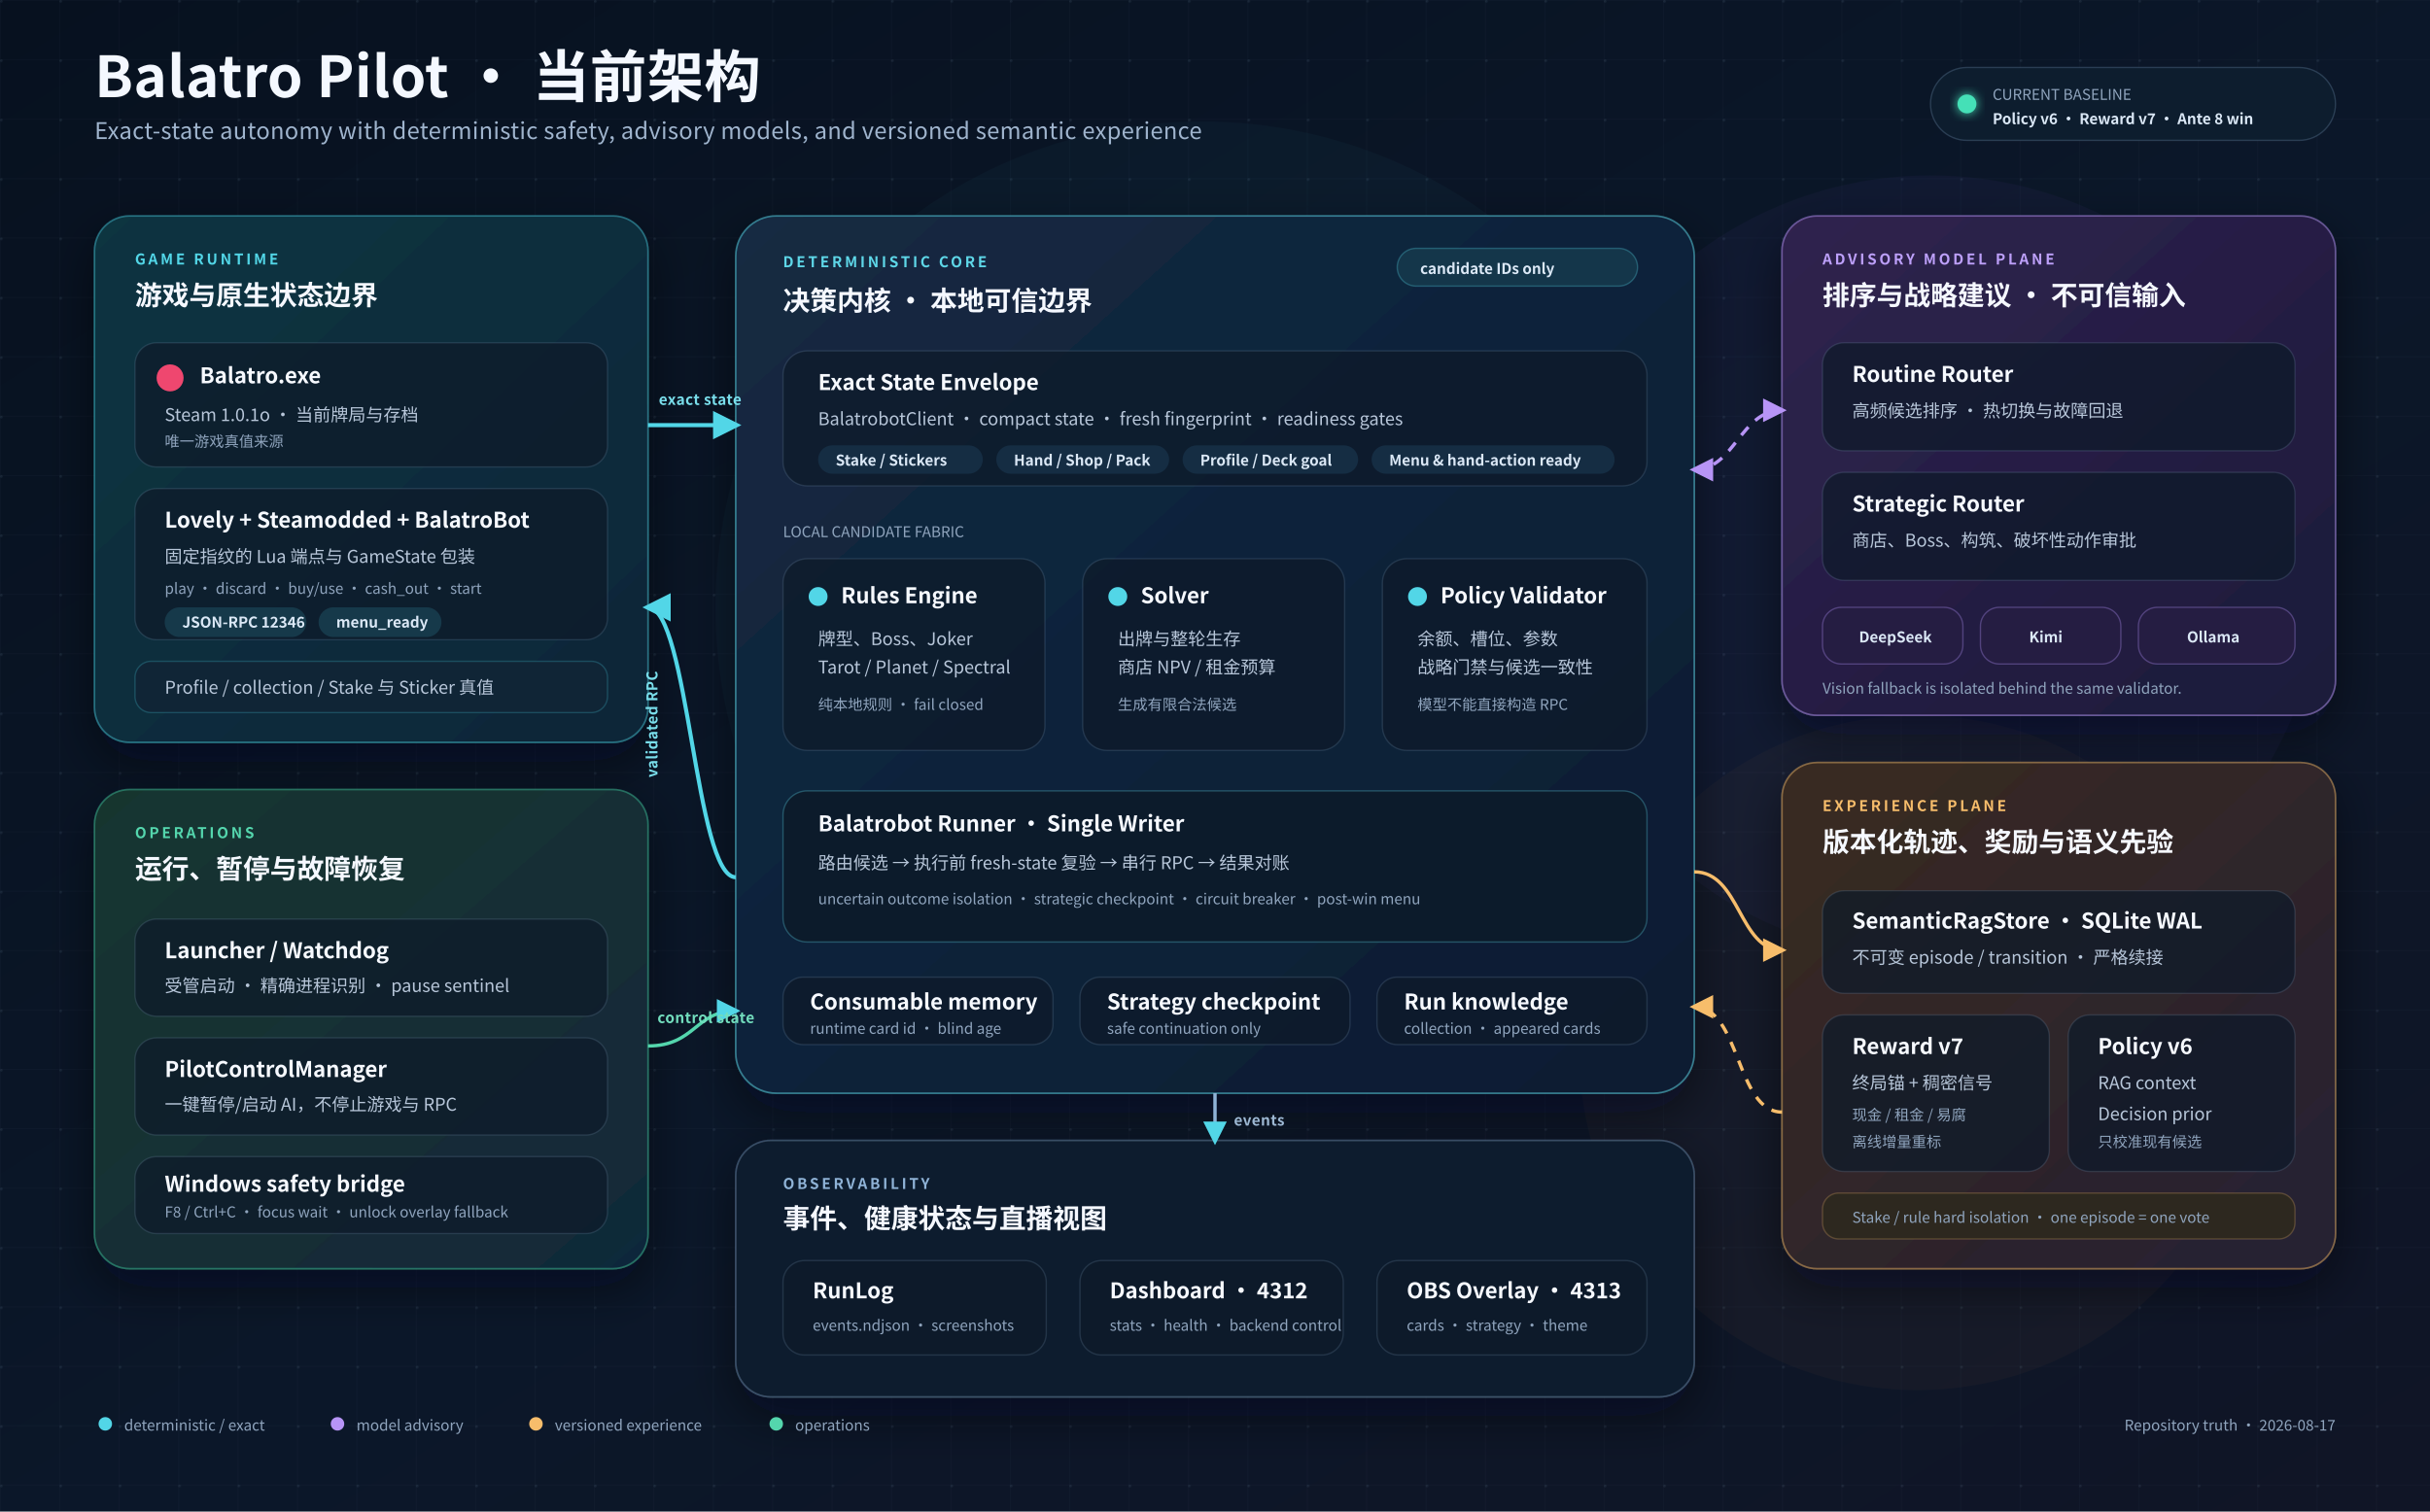
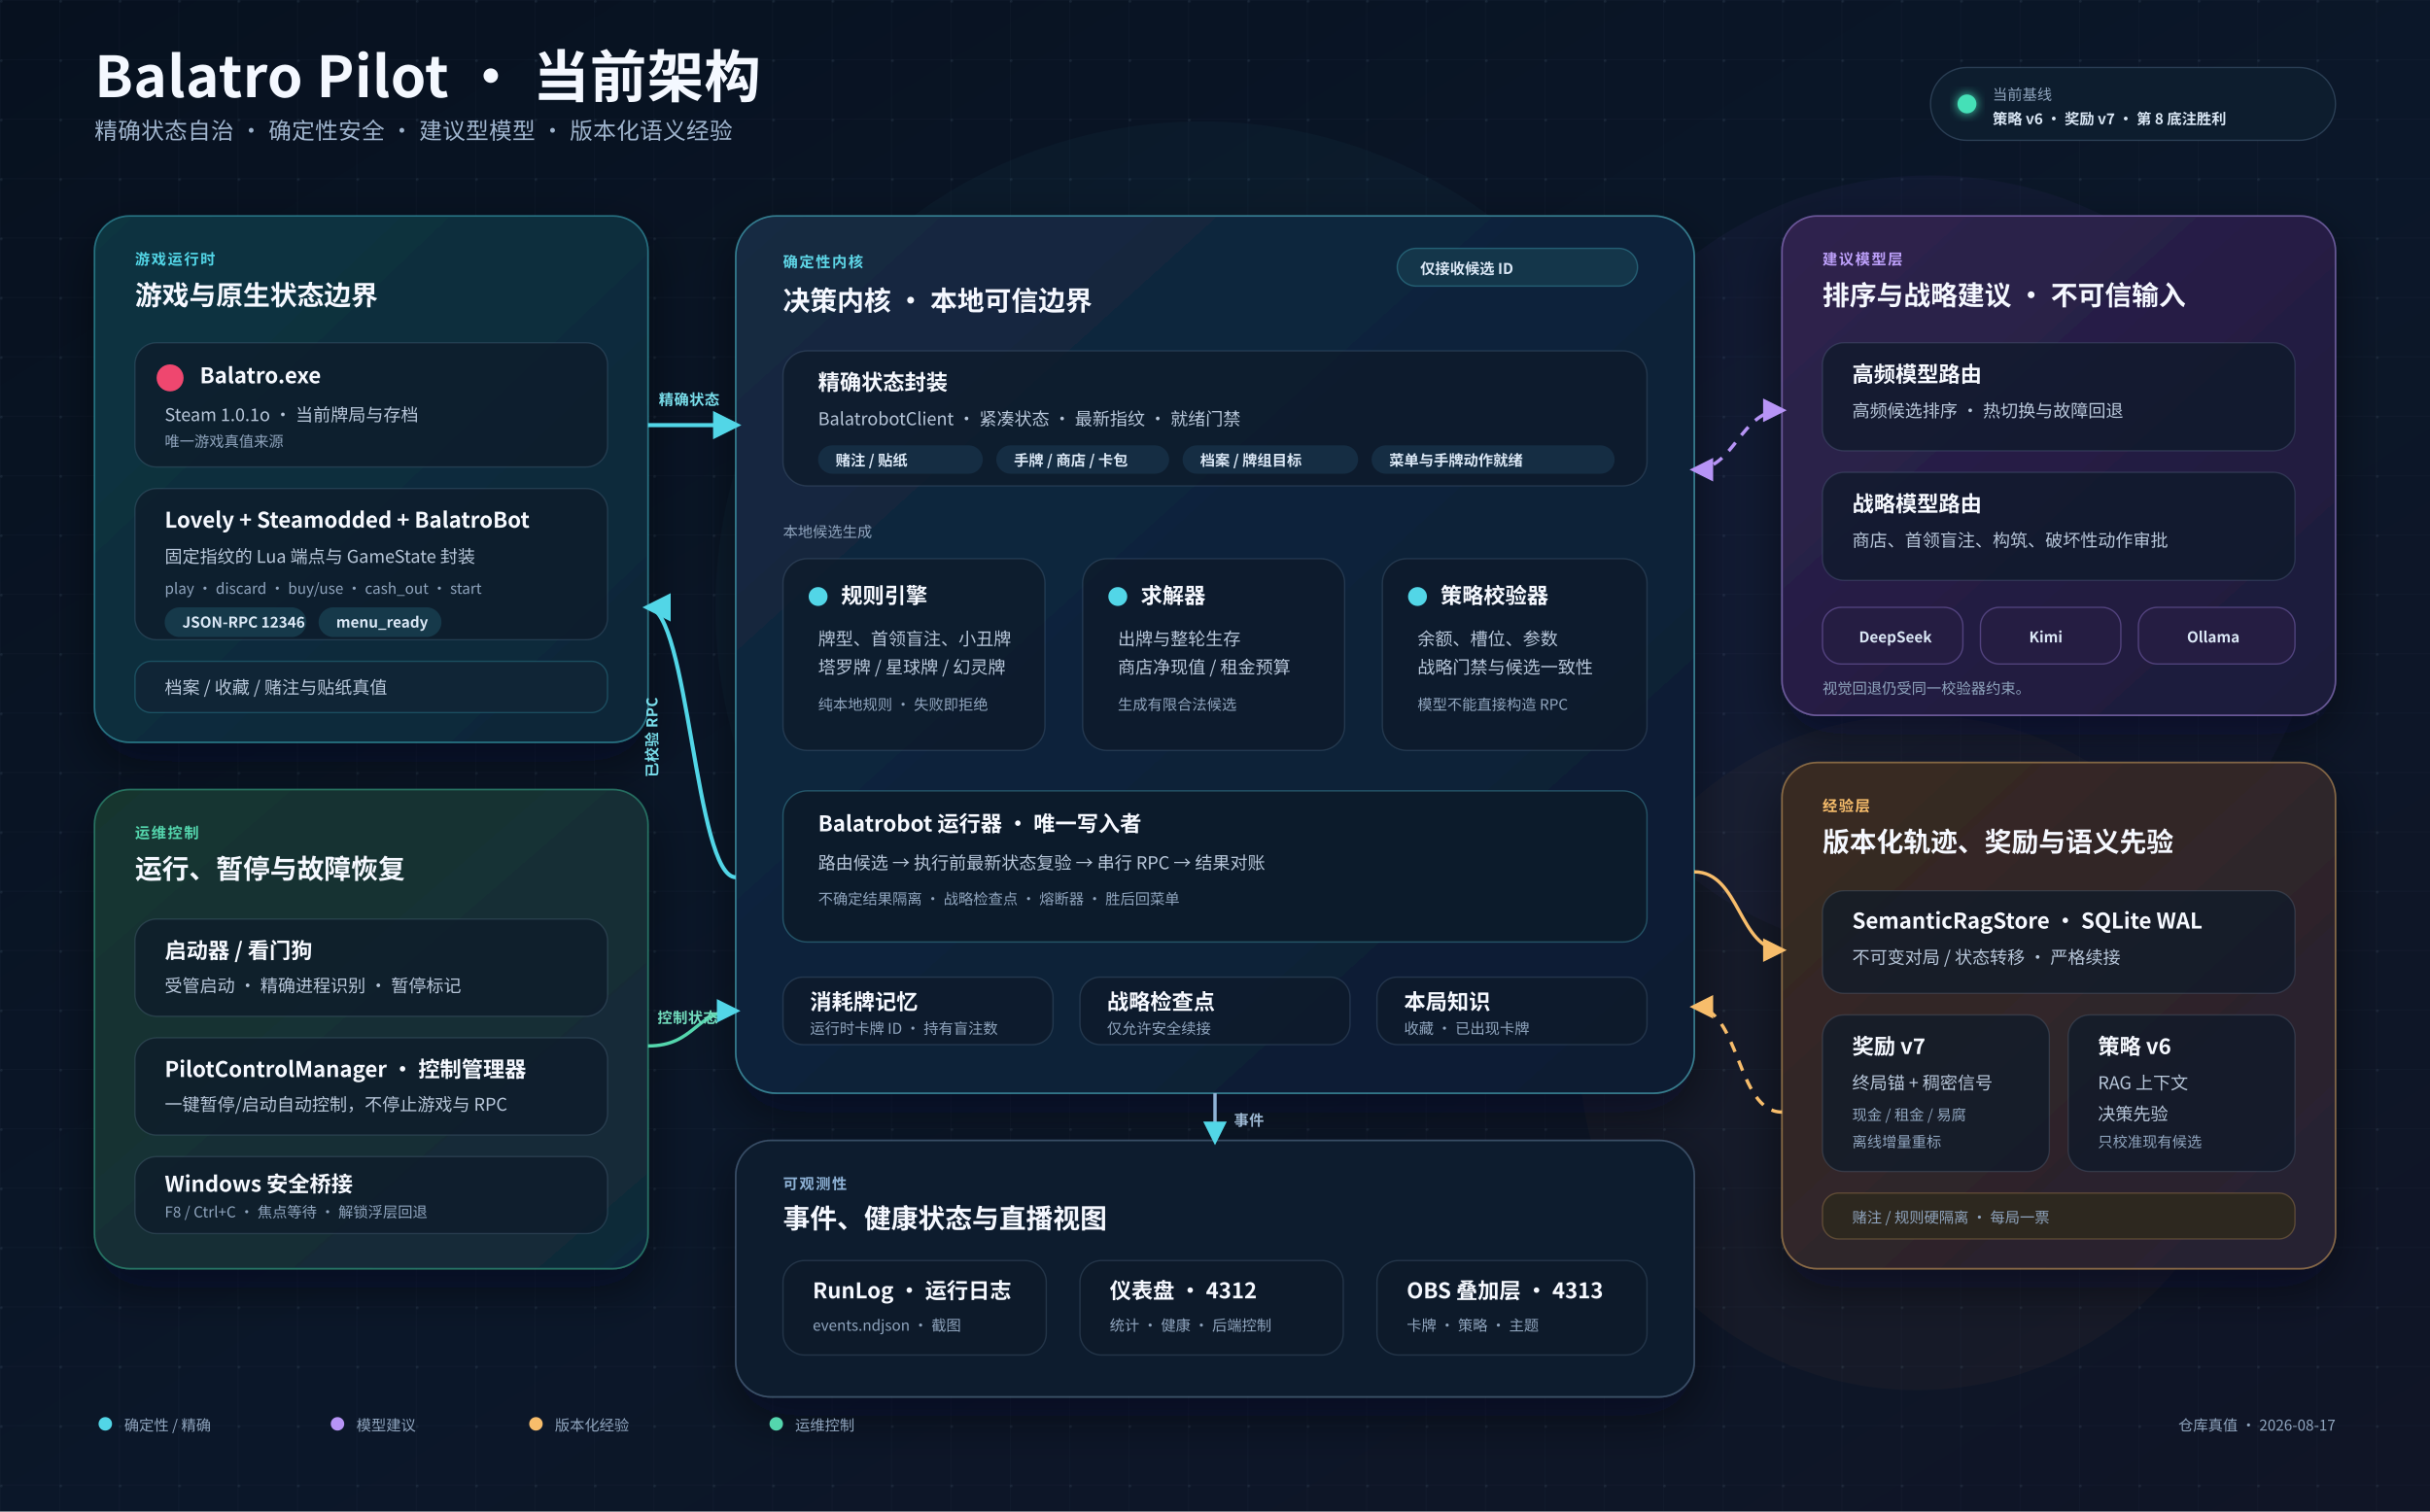
<svg xmlns="http://www.w3.org/2000/svg" width="1800" height="1120" viewBox="0 0 1800 1120" role="img" aria-labelledby="title desc">
  <defs>
    <linearGradient id="canvas" x1="0" y1="0" x2="1" y2="1">
      <stop offset="0" stop-color="#07111f" />
      <stop offset="0.52" stop-color="#0b1729" />
      <stop offset="1" stop-color="#101526" />
    </linearGradient>
    <linearGradient id="kernel" x1="0" y1="0" x2="1" y2="1">
      <stop offset="0" stop-color="#122a42" />
      <stop offset="1" stop-color="#101c32" />
    </linearGradient>
    <linearGradient id="game" x1="0" y1="0" x2="1" y2="1">
      <stop offset="0" stop-color="#0f3441" />
      <stop offset="1" stop-color="#102638" />
    </linearGradient>
    <linearGradient id="model" x1="0" y1="0" x2="1" y2="1">
      <stop offset="0" stop-color="#30214e" />
      <stop offset="1" stop-color="#1b1d3a" />
    </linearGradient>
    <linearGradient id="memory" x1="0" y1="0" x2="1" y2="1">
      <stop offset="0" stop-color="#3a2b20" />
      <stop offset="1" stop-color="#252033" />
    </linearGradient>
    <linearGradient id="ops" x1="0" y1="0" x2="1" y2="1">
      <stop offset="0" stop-color="#16362f" />
      <stop offset="1" stop-color="#11283a" />
    </linearGradient>
    <pattern id="grid" width="44" height="44" patternUnits="userSpaceOnUse">
      <path d="M 44 0 L 0 0 0 44" fill="none" stroke="#6e8bad" stroke-opacity="0.055" stroke-width="1" />
      <circle cx="1" cy="1" r="1" fill="#9eb9d7" fill-opacity="0.10" />
    </pattern>
    <filter id="shadow" x="-20%" y="-20%" width="140%" height="150%">
      <feDropShadow dx="0" dy="14" stdDeviation="18" flood-color="#000814" flood-opacity="0.48" />
    </filter>
    <filter id="glowCyan" x="-40%" y="-40%" width="180%" height="180%">
      <feGaussianBlur stdDeviation="4" result="blur" />
      <feMerge>
        <feMergeNode in="blur" />
        <feMergeNode in="SourceGraphic" />
      </feMerge>
    </filter>
    <marker id="arrowCyan" viewBox="0 0 10 10" refX="8" refY="5" markerWidth="7" markerHeight="7" orient="auto-start-reverse">
      <path d="M 0 0 L 10 5 L 0 10 z" fill="#52d6e7" />
    </marker>
    <marker id="arrowPurple" viewBox="0 0 10 10" refX="8" refY="5" markerWidth="7" markerHeight="7" orient="auto-start-reverse">
      <path d="M 0 0 L 10 5 L 0 10 z" fill="#b794f6" />
    </marker>
    <marker id="arrowAmber" viewBox="0 0 10 10" refX="8" refY="5" markerWidth="7" markerHeight="7" orient="auto-start-reverse">
      <path d="M 0 0 L 10 5 L 0 10 z" fill="#f7bd6b" />
    </marker>
    <style>
      .sans { font-family: "Segoe UI", "Microsoft YaHei", "Noto Sans CJK SC", sans-serif; }
      .title { font-size: 42px; font-weight: 720; fill: #f4f8ff; letter-spacing: .3px; }
      .subtitle { font-size: 17px; fill: #9fb4cd; letter-spacing: .25px; }
      .zone-title { font-size: 20px; font-weight: 700; fill: #f5f8ff; }
-       .zone-kicker { font-size: 11px; font-weight: 700; letter-spacing: 2px; text-transform: uppercase; }
+       .zone-kicker { font-size: 11px; font-weight: 700; letter-spacing: 1.1px; }
      .card-title { font-size: 16px; font-weight: 690; fill: #f6f9ff; }
      .body { font-size: 13px; fill: #b7c6d9; }
      .tiny { font-size: 11px; fill: #8fa4bd; }
      .pill { font-size: 11px; font-weight: 650; fill: #dbe8f6; }
      .wire-label { font-size: 11px; font-weight: 650; letter-spacing: .3px; }
      .zone { stroke-width: 1.2; filter: url(#shadow); }
      .inner { fill: #0d1929; fill-opacity: .72; stroke: #7e9dbd; stroke-opacity: .20; stroke-width: 1; }
      .divider { stroke: #91abc7; stroke-opacity: .15; }
    </style>
  </defs>
  <rect width="1800" height="1120" rx="0" fill="url(#canvas)" />
  <rect width="1800" height="1120" fill="url(#grid)" />
  <circle cx="890" cy="450" r="360" fill="#2d9db3" opacity=".045" />
  <circle cx="1430" cy="420" r="290" fill="#8b5cf6" opacity=".045" />
  <circle cx="1420" cy="780" r="250" fill="#f5a647" opacity=".035" />
  <g class="sans">
    <text x="70" y="72" class="title">Balatro Pilot · 当前架构</text>
-     <text x="70" y="103" class="subtitle">Exact-state autonomy with deterministic safety, advisory models, and versioned semantic experience</text>
+     <text x="70" y="103" class="subtitle">精确状态自治 · 确定性安全 · 建议型模型 · 版本化语义经验</text>
    <g transform="translate(1430 50)">
      <rect width="300" height="54" rx="27" fill="#0d1d2e" stroke="#6b8baa" stroke-opacity=".32" />
      <circle cx="27" cy="27" r="7" fill="#45e0b7" filter="url(#glowCyan)" />
-       <text x="46" y="24" class="tiny">CURRENT BASELINE</text>
-       <text x="46" y="42" class="pill">Policy v6 · Reward v7 · Ante 8 win</text>
+       <text x="46" y="24" class="tiny">当前基线</text>
+       <text x="46" y="42" class="pill">策略 v6 · 奖励 v7 · 第 8 底注胜利</text>
    </g>
    <g>
      <rect x="70" y="160" width="410" height="390" rx="26" fill="url(#game)" stroke="#45c7d8" stroke-opacity=".46" class="zone" />
-       <text x="100" y="196" class="zone-kicker" fill="#52d6e7">GAME RUNTIME</text>
+       <text x="100" y="196" class="zone-kicker" fill="#52d6e7">游戏运行时</text>
      <text x="100" y="226" class="zone-title">游戏与原生状态边界</text>
      <rect x="100" y="254" width="350" height="92" rx="16" class="inner" />
      <circle cx="126" cy="280" r="10" fill="#ef476f" />
      <text x="148" y="284" class="card-title">Balatro.exe</text>
      <text x="122" y="312" class="body">Steam 1.0.1o · 当前牌局与存档</text>
      <text x="122" y="331" class="tiny">唯一游戏真值来源</text>
      <rect x="100" y="362" width="350" height="112" rx="16" class="inner" />
      <text x="122" y="391" class="card-title">Lovely + Steamodded + BalatroBot</text>
-       <text x="122" y="417" class="body">固定指纹的 Lua 端点与 GameState 包装</text>
+       <text x="122" y="417" class="body">固定指纹的 Lua 端点与 GameState 封装</text>
      <text x="122" y="440" class="tiny">play · discard · buy/use · cash_out · start</text>
      <g transform="translate(122 450)">
        <rect width="105" height="22" rx="11" fill="#16394a" />
        <text x="13" y="15" class="pill">JSON-RPC 12346</text>
        <rect x="114" width="91" height="22" rx="11" fill="#16394a" />
        <text x="127" y="15" class="pill">menu_ready</text>
      </g>
      <rect x="100" y="490" width="350" height="38" rx="12" fill="#102536" stroke="#45c7d8" stroke-opacity=".25" />
-       <text x="122" y="514" class="body">Profile / collection / Stake 与 Sticker 真值</text>
+       <text x="122" y="514" class="body">档案 / 收藏 / 赌注与贴纸真值</text>
    </g>
    <g>
      <rect x="70" y="585" width="410" height="355" rx="26" fill="url(#ops)" stroke="#46d5a8" stroke-opacity=".42" class="zone" />
-       <text x="100" y="621" class="zone-kicker" fill="#54d6ad">OPERATIONS</text>
+       <text x="100" y="621" class="zone-kicker" fill="#54d6ad">运维控制</text>
      <text x="100" y="651" class="zone-title">运行、暂停与故障恢复</text>
      <rect x="100" y="681" width="350" height="72" rx="16" class="inner" />
-       <text x="122" y="710" class="card-title">Launcher / Watchdog</text>
-       <text x="122" y="735" class="body">受管启动 · 精确进程识别 · pause sentinel</text>
+       <text x="122" y="710" class="card-title">启动器 / 看门狗</text>
+       <text x="122" y="735" class="body">受管启动 · 精确进程识别 · 暂停标记</text>
      <rect x="100" y="769" width="350" height="72" rx="16" class="inner" />
-       <text x="122" y="798" class="card-title">PilotControlManager</text>
-       <text x="122" y="823" class="body">一键暂停/启动 AI，不停止游戏与 RPC</text>
+       <text x="122" y="798" class="card-title">PilotControlManager · 控制管理器</text>
+       <text x="122" y="823" class="body">一键暂停/启动自动控制，不停止游戏与 RPC</text>
      <rect x="100" y="857" width="350" height="57" rx="16" class="inner" />
-       <text x="122" y="883" class="card-title">Windows safety bridge</text>
-       <text x="122" y="902" class="tiny">F8 / Ctrl+C · focus wait · unlock overlay fallback</text>
+       <text x="122" y="883" class="card-title">Windows 安全桥接</text>
+       <text x="122" y="902" class="tiny">F8 / Ctrl+C · 焦点等待 · 解锁浮层回退</text>
    </g>
    <g>
      <rect x="545" y="160" width="710" height="650" rx="30" fill="url(#kernel)" stroke="#57cfe2" stroke-opacity=".52" stroke-width="1.4" class="zone" />
-       <text x="580" y="198" class="zone-kicker" fill="#5ed7e8">DETERMINISTIC CORE</text>
+       <text x="580" y="198" class="zone-kicker" fill="#5ed7e8">确定性内核</text>
      <text x="580" y="230" class="zone-title">决策内核 · 本地可信边界</text>
      <g transform="translate(1035 184)">
        <rect width="178" height="28" rx="14" fill="#14364a" stroke="#55d4e5" stroke-opacity=".3" />
-         <text x="17" y="19" class="pill">candidate IDs only</text>
+         <text x="17" y="19" class="pill">仅接收候选 ID</text>
      </g>
      <rect x="580" y="260" width="640" height="100" rx="18" class="inner" />
-       <text x="606" y="289" class="card-title">Exact State Envelope</text>
-       <text x="606" y="315" class="body">BalatrobotClient · compact state · fresh fingerprint · readiness gates</text>
+       <text x="606" y="289" class="card-title">精确状态封装</text>
+       <text x="606" y="315" class="body">BalatrobotClient · 紧凑状态 · 最新指纹 · 就绪门禁</text>
      <g transform="translate(606 330)">
        <rect width="122" height="21" rx="10.5" fill="#152d43" />
-         <text x="13" y="15" class="pill">Stake / Stickers</text>
+         <text x="13" y="15" class="pill">赌注 / 贴纸</text>
        <rect x="132" width="128" height="21" rx="10.5" fill="#152d43" />
-         <text x="145" y="15" class="pill">Hand / Shop / Pack</text>
+         <text x="145" y="15" class="pill">手牌 / 商店 / 卡包</text>
        <rect x="270" width="130" height="21" rx="10.5" fill="#152d43" />
-         <text x="283" y="15" class="pill">Profile / Deck goal</text>
+         <text x="283" y="15" class="pill">档案 / 牌组目标</text>
        <rect x="410" width="180" height="21" rx="10.5" fill="#152d43" />
-         <text x="423" y="15" class="pill">Menu &amp; hand-action ready</text>
-       </g>
-       <text x="580" y="398" class="tiny">LOCAL CANDIDATE FABRIC</text>
+         <text x="423" y="15" class="pill">菜单与手牌动作就绪</text>
+       </g>
+       <text x="580" y="398" class="tiny">本地候选生成</text>
      <rect x="580" y="414" width="194" height="142" rx="18" class="inner" />
      <circle cx="606" cy="442" r="7" fill="#52d6e7" />
-       <text x="623" y="447" class="card-title">Rules Engine</text>
-       <text x="606" y="478" class="body">牌型、Boss、Joker</text>
-       <text x="606" y="499" class="body">Tarot / Planet / Spectral</text>
-       <text x="606" y="526" class="tiny">纯本地规则 · fail closed</text>
+       <text x="623" y="447" class="card-title">规则引擎</text>
+       <text x="606" y="478" class="body">牌型、首领盲注、小丑牌</text>
+       <text x="606" y="499" class="body">塔罗牌 / 星球牌 / 幻灵牌</text>
+       <text x="606" y="526" class="tiny">纯本地规则 · 失败即拒绝</text>
      <rect x="802" y="414" width="194" height="142" rx="18" class="inner" />
      <circle cx="828" cy="442" r="7" fill="#52d6e7" />
-       <text x="845" y="447" class="card-title">Solver</text>
+       <text x="845" y="447" class="card-title">求解器</text>
      <text x="828" y="478" class="body">出牌与整轮生存</text>
-       <text x="828" y="499" class="body">商店 NPV / 租金预算</text>
+       <text x="828" y="499" class="body">商店净现值 / 租金预算</text>
      <text x="828" y="526" class="tiny">生成有限合法候选</text>
      <rect x="1024" y="414" width="196" height="142" rx="18" class="inner" />
      <circle cx="1050" cy="442" r="7" fill="#52d6e7" />
-       <text x="1067" y="447" class="card-title">Policy Validator</text>
+       <text x="1067" y="447" class="card-title">策略校验器</text>
      <text x="1050" y="478" class="body">余额、槽位、参数</text>
      <text x="1050" y="499" class="body">战略门禁与候选一致性</text>
      <text x="1050" y="526" class="tiny">模型不能直接构造 RPC</text>
      <rect x="580" y="586" width="640" height="112" rx="18" fill="#0c1b2b" stroke="#5ed7e8" stroke-opacity=".30" />
-       <text x="606" y="616" class="card-title">Balatrobot Runner · Single Writer</text>
-       <text x="606" y="644" class="body">路由候选 → 执行前 fresh-state 复验 → 串行 RPC → 结果对账</text>
-       <text x="606" y="670" class="tiny">uncertain outcome isolation · strategic checkpoint · circuit breaker · post-win menu</text>
+       <text x="606" y="616" class="card-title">Balatrobot 运行器 · 唯一写入者</text>
+       <text x="606" y="644" class="body">路由候选 → 执行前最新状态复验 → 串行 RPC → 结果对账</text>
+       <text x="606" y="670" class="tiny">不确定结果隔离 · 战略检查点 · 熔断器 · 胜后回菜单</text>
      <rect x="580" y="724" width="200" height="50" rx="15" class="inner" />
-       <text x="600" y="748" class="card-title">Consumable memory</text>
-       <text x="600" y="766" class="tiny">runtime card id · blind age</text>
+       <text x="600" y="748" class="card-title">消耗牌记忆</text>
+       <text x="600" y="766" class="tiny">运行时卡牌 ID · 持有盲注数</text>
      <rect x="800" y="724" width="200" height="50" rx="15" class="inner" />
-       <text x="820" y="748" class="card-title">Strategy checkpoint</text>
-       <text x="820" y="766" class="tiny">safe continuation only</text>
+       <text x="820" y="748" class="card-title">战略检查点</text>
+       <text x="820" y="766" class="tiny">仅允许安全续接</text>
      <rect x="1020" y="724" width="200" height="50" rx="15" class="inner" />
-       <text x="1040" y="748" class="card-title">Run knowledge</text>
-       <text x="1040" y="766" class="tiny">collection · appeared cards</text>
+       <text x="1040" y="748" class="card-title">本局知识</text>
+       <text x="1040" y="766" class="tiny">收藏 · 已出现卡牌</text>
    </g>
    <g>
      <rect x="1320" y="160" width="410" height="370" rx="26" fill="url(#model)" stroke="#b794f6" stroke-opacity=".48" class="zone" />
-       <text x="1350" y="196" class="zone-kicker" fill="#bda0fa">ADVISORY MODEL PLANE</text>
+       <text x="1350" y="196" class="zone-kicker" fill="#bda0fa">建议模型层</text>
      <text x="1350" y="226" class="zone-title">排序与战略建议 · 不可信输入</text>
      <rect x="1350" y="254" width="350" height="80" rx="16" class="inner" />
-       <text x="1372" y="283" class="card-title">Routine Router</text>
+       <text x="1372" y="283" class="card-title">高频模型路由</text>
      <text x="1372" y="309" class="body">高频候选排序 · 热切换与故障回退</text>
      <rect x="1350" y="350" width="350" height="80" rx="16" class="inner" />
-       <text x="1372" y="379" class="card-title">Strategic Router</text>
-       <text x="1372" y="405" class="body">商店、Boss、构筑、破坏性动作审批</text>
+       <text x="1372" y="379" class="card-title">战略模型路由</text>
+       <text x="1372" y="405" class="body">商店、首领盲注、构筑、破坏性动作审批</text>
      <g transform="translate(1350 450)">
        <rect width="104" height="42" rx="14" fill="#251d42" stroke="#a98bef" stroke-opacity=".35" />
        <text x="27" y="26" class="pill">DeepSeek</text>
        <rect x="117" width="104" height="42" rx="14" fill="#251d42" stroke="#a98bef" stroke-opacity=".35" />
        <text x="153" y="26" class="pill">Kimi</text>
        <rect x="234" width="116" height="42" rx="14" fill="#251d42" stroke="#a98bef" stroke-opacity=".35" />
        <text x="270" y="26" class="pill">Ollama</text>
      </g>
-       <text x="1350" y="514" class="tiny">Vision fallback is isolated behind the same validator.</text>
+       <text x="1350" y="514" class="tiny">视觉回退仍受同一校验器约束。</text>
    </g>
    <g>
      <rect x="1320" y="565" width="410" height="375" rx="26" fill="url(#memory)" stroke="#f2b666" stroke-opacity=".46" class="zone" />
-       <text x="1350" y="601" class="zone-kicker" fill="#f7bd6b">EXPERIENCE PLANE</text>
+       <text x="1350" y="601" class="zone-kicker" fill="#f7bd6b">经验层</text>
      <text x="1350" y="631" class="zone-title">版本化轨迹、奖励与语义先验</text>
      <rect x="1350" y="660" width="350" height="76" rx="16" class="inner" />
      <text x="1372" y="688" class="card-title">SemanticRagStore · SQLite WAL</text>
-       <text x="1372" y="714" class="body">不可变 episode / transition · 严格续接</text>
+       <text x="1372" y="714" class="body">不可变对局 / 状态转移 · 严格续接</text>
      <rect x="1350" y="752" width="168" height="116" rx="16" class="inner" />
-       <text x="1372" y="781" class="card-title">Reward v7</text>
+       <text x="1372" y="781" class="card-title">奖励 v7</text>
      <text x="1372" y="807" class="body">终局锚 + 稠密信号</text>
      <text x="1372" y="830" class="tiny">现金 / 租金 / 易腐</text>
      <text x="1372" y="850" class="tiny">离线增量重标</text>
      <rect x="1532" y="752" width="168" height="116" rx="16" class="inner" />
-       <text x="1554" y="781" class="card-title">Policy v6</text>
-       <text x="1554" y="807" class="body">RAG context</text>
-       <text x="1554" y="830" class="body">Decision prior</text>
+       <text x="1554" y="781" class="card-title">策略 v6</text>
+       <text x="1554" y="807" class="body">RAG 上下文</text>
+       <text x="1554" y="830" class="body">决策先验</text>
      <text x="1554" y="850" class="tiny">只校准现有候选</text>
      <rect x="1350" y="884" width="350" height="34" rx="12" fill="#2d281f" stroke="#f3ba69" stroke-opacity=".25" />
-       <text x="1372" y="906" class="tiny">Stake / rule hard isolation · one episode = one vote</text>
+       <text x="1372" y="906" class="tiny">赌注 / 规则硬隔离 · 每局一票</text>
    </g>
    <g>
      <rect x="545" y="845" width="710" height="190" rx="26" fill="#101d2d" stroke="#80a6cb" stroke-opacity=".36" class="zone" />
-       <text x="580" y="881" class="zone-kicker" fill="#8fb3d7">OBSERVABILITY</text>
+       <text x="580" y="881" class="zone-kicker" fill="#8fb3d7">可观测性</text>
      <text x="580" y="910" class="zone-title">事件、健康状态与直播视图</text>
      <rect x="580" y="934" width="195" height="70" rx="16" class="inner" />
-       <text x="602" y="962" class="card-title">RunLog</text>
-       <text x="602" y="986" class="tiny">events.ndjson · screenshots</text>
+       <text x="602" y="962" class="card-title">RunLog · 运行日志</text>
+       <text x="602" y="986" class="tiny">events.ndjson · 截图</text>
      <rect x="800" y="934" width="195" height="70" rx="16" class="inner" />
-       <text x="822" y="962" class="card-title">Dashboard · 4312</text>
-       <text x="822" y="986" class="tiny">stats · health · backend control</text>
+       <text x="822" y="962" class="card-title">仪表盘 · 4312</text>
+       <text x="822" y="986" class="tiny">统计 · 健康 · 后端控制</text>
      <rect x="1020" y="934" width="200" height="70" rx="16" class="inner" />
-       <text x="1042" y="962" class="card-title">OBS Overlay · 4313</text>
-       <text x="1042" y="986" class="tiny">cards · strategy · theme</text>
+       <text x="1042" y="962" class="card-title">OBS 叠加层 · 4313</text>
+       <text x="1042" y="986" class="tiny">卡牌 · 策略 · 主题</text>
    </g>
    <path d="M480 315 C520 315 520 315 545 315" fill="none" stroke="#52d6e7" stroke-width="3" marker-end="url(#arrowCyan)" />
-     <text x="488" y="300" class="wire-label" fill="#79deeb">exact state</text>
+     <text x="488" y="300" class="wire-label" fill="#79deeb">精确状态</text>
    <path d="M545 650 C515 650 510 450 480 450" fill="none" stroke="#52d6e7" stroke-width="3" marker-end="url(#arrowCyan)" />
-     <text x="487" y="576" class="wire-label" fill="#79deeb" transform="rotate(-90 487 576)">validated RPC</text>
+     <text x="487" y="576" class="wire-label" fill="#79deeb" transform="rotate(-90 487 576)">已校验 RPC</text>
    <path d="M1255 348 C1285 348 1289 304 1320 304" fill="none" stroke="#b794f6" stroke-width="2.5" stroke-dasharray="8 7" marker-start="url(#arrowPurple)" marker-end="url(#arrowPurple)" />
    <path d="M1255 646 C1289 646 1288 704 1320 704" fill="none" stroke="#f7bd6b" stroke-width="2.5" marker-end="url(#arrowAmber)" />
    <path d="M1320 824 C1286 824 1289 746 1255 746" fill="none" stroke="#f7bd6b" stroke-width="2.5" stroke-dasharray="8 7" marker-end="url(#arrowAmber)" />
    <path d="M480 775 C515 775 515 749 545 749" fill="none" stroke="#54d6ad" stroke-width="2.5" marker-end="url(#arrowCyan)" />
-     <text x="487" y="758" class="wire-label" fill="#72ddbd">control state</text>
+     <text x="487" y="758" class="wire-label" fill="#72ddbd">控制状态</text>
    <path d="M900 810 L900 845" fill="none" stroke="#8fb3d7" stroke-width="2.5" marker-end="url(#arrowCyan)" />
-     <text x="914" y="834" class="wire-label" fill="#9db8d3">events</text>
+     <text x="914" y="834" class="wire-label" fill="#9db8d3">事件</text>
    <g transform="translate(70 1055)">
      <circle cx="8" cy="0" r="5" fill="#52d6e7" />
-       <text x="22" y="5" class="tiny">deterministic / exact</text>
+       <text x="22" y="5" class="tiny">确定性 / 精确</text>
      <circle cx="180" cy="0" r="5" fill="#b794f6" />
-       <text x="194" y="5" class="tiny">model advisory</text>
+       <text x="194" y="5" class="tiny">模型建议</text>
      <circle cx="327" cy="0" r="5" fill="#f7bd6b" />
-       <text x="341" y="5" class="tiny">versioned experience</text>
+       <text x="341" y="5" class="tiny">版本化经验</text>
      <circle cx="505" cy="0" r="5" fill="#54d6ad" />
-       <text x="519" y="5" class="tiny">operations</text>
-     </g>
-     <text x="1730" y="1060" text-anchor="end" class="tiny">Repository truth · 2026-08-17</text>
+       <text x="519" y="5" class="tiny">运维控制</text>
+     </g>
+     <text x="1730" y="1060" text-anchor="end" class="tiny">仓库真值 · 2026-08-17</text>
  </g>
</svg>
